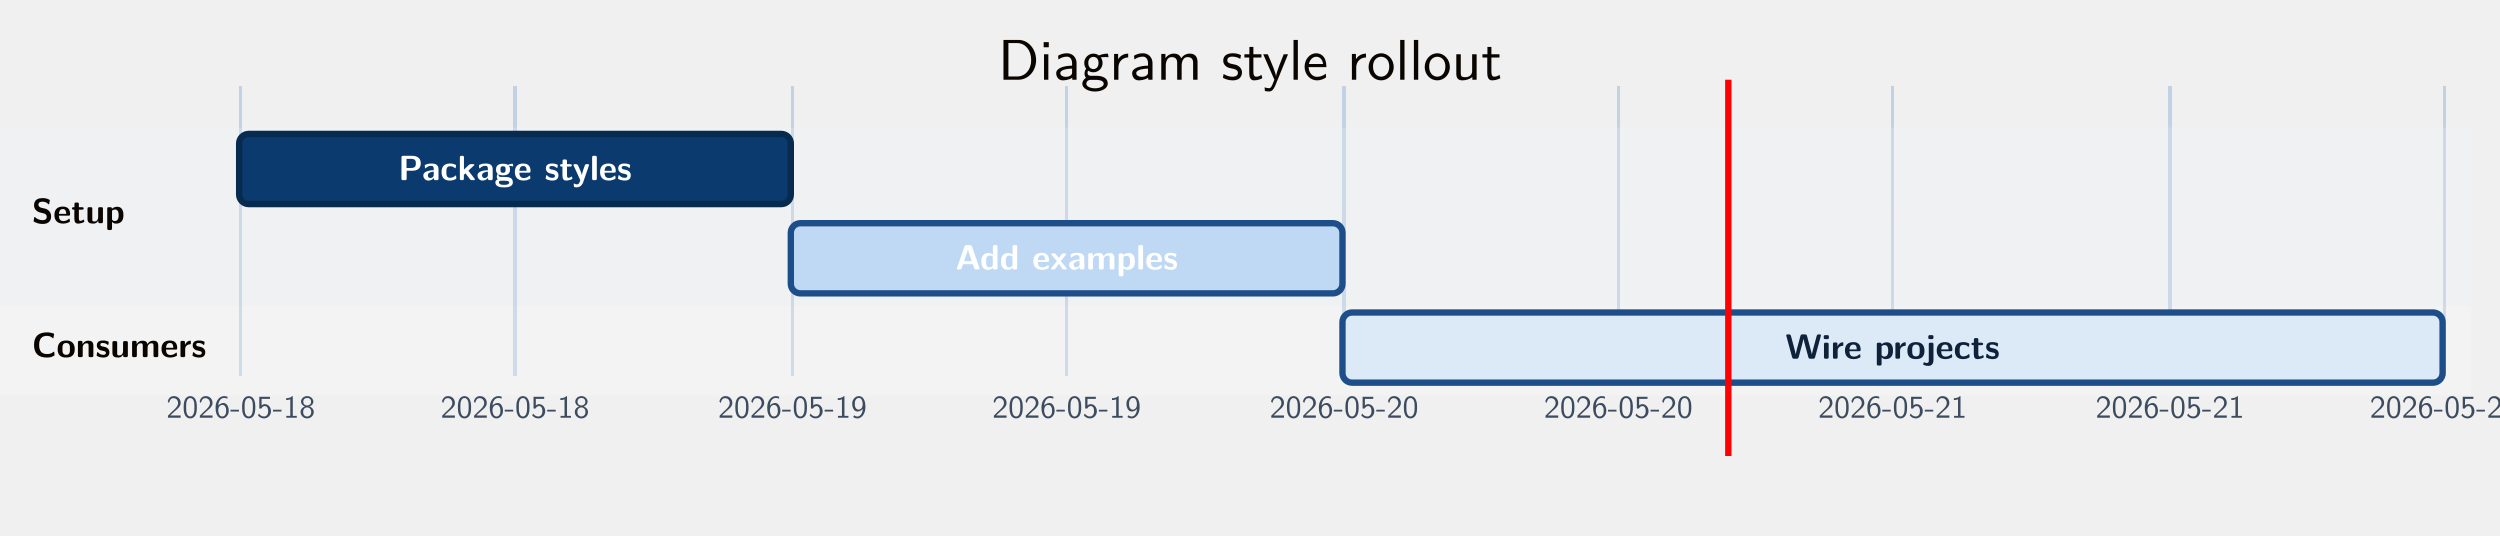
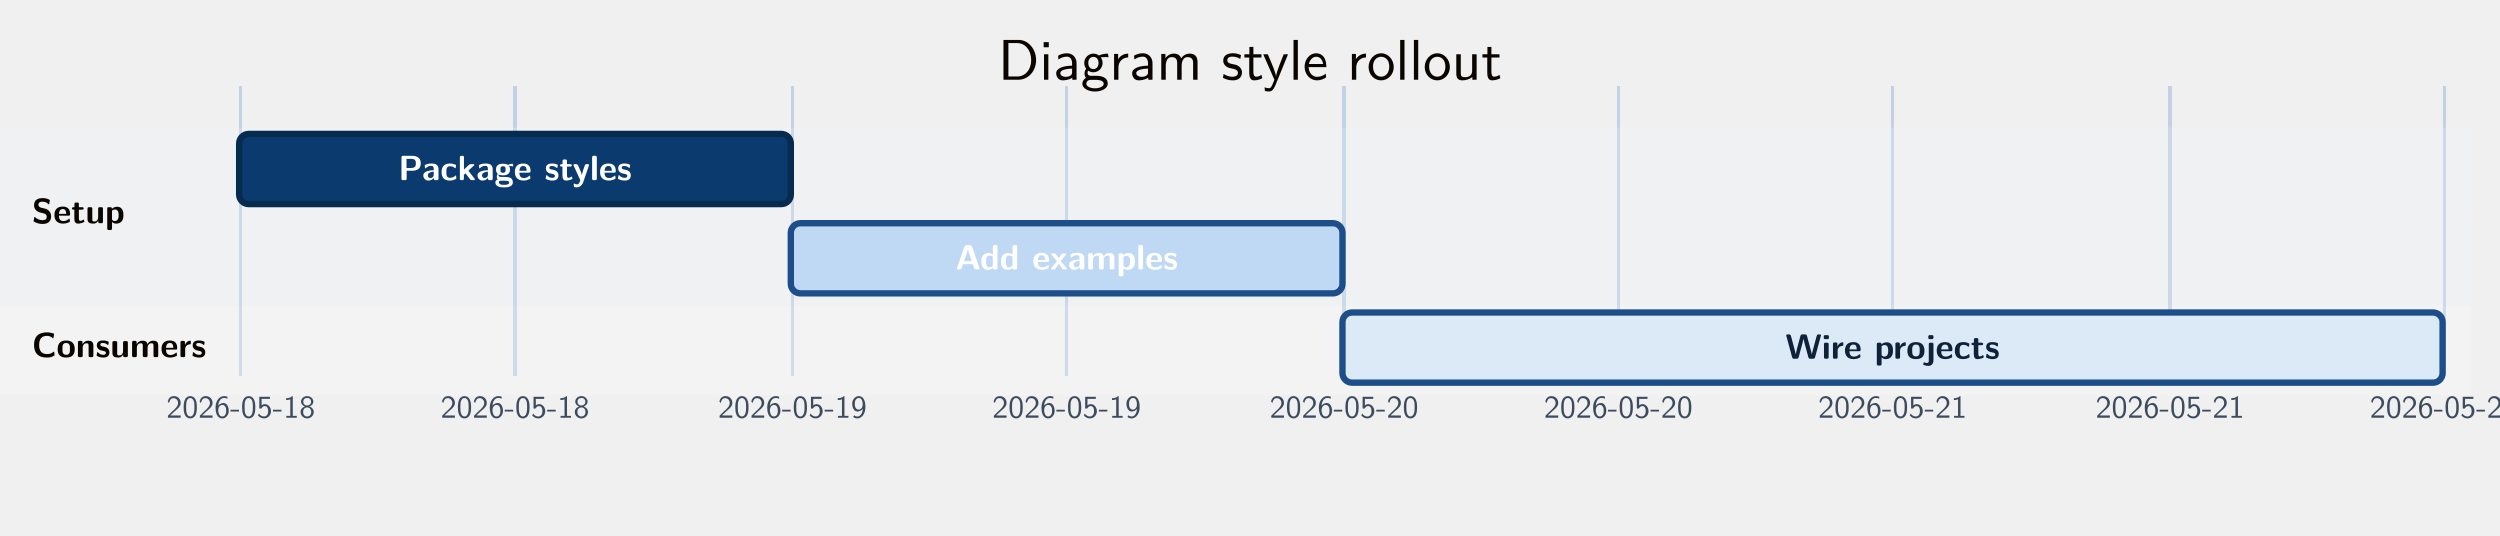
<svg xmlns="http://www.w3.org/2000/svg" id="my-svg" width="100%" viewBox="0 0 784 168" style="max-width: 784px; background-color: white;" role="graphics-document document" aria-roledescription="gantt">
-   <style>#my-svg{font-family:Latin Modern Sans,DejaVu Sans,Arial,sans-serif;font-size:18px;fill:#0F223A;}@keyframes edge-animation-frame{from{stroke-dashoffset:0;}}@keyframes dash{to{stroke-dashoffset:0;}}#my-svg .edge-animation-slow{stroke-dasharray:9,5!important;stroke-dashoffset:900;animation:dash 50s linear infinite;stroke-linecap:round;}#my-svg .edge-animation-fast{stroke-dasharray:9,5!important;stroke-dashoffset:900;animation:dash 20s linear infinite;stroke-linecap:round;}#my-svg .error-icon{fill:#F5FAFF;}#my-svg .error-text{fill:#0a0500;stroke:#0a0500;}#my-svg .edge-thickness-normal{stroke-width:1px;}#my-svg .edge-thickness-thick{stroke-width:3.5px;}#my-svg .edge-pattern-solid{stroke-dasharray:0;}#my-svg .edge-thickness-invisible{stroke-width:0;fill:none;}#my-svg .edge-pattern-dashed{stroke-dasharray:3;}#my-svg .edge-pattern-dotted{stroke-dasharray:2;}#my-svg .marker{fill:#2A5DB0;stroke:#2A5DB0;}#my-svg .marker.cross{stroke:#2A5DB0;}#my-svg svg{font-family:Latin Modern Sans,DejaVu Sans,Arial,sans-serif;font-size:18px;}#my-svg p{margin:0;}#my-svg .mermaid-main-font{font-family:Latin Modern Sans,DejaVu Sans,Arial,sans-serif;}#my-svg .exclude-range{fill:#eeeeee;}#my-svg .section{stroke:none;opacity:0.2;}#my-svg .section0{fill:#F2F7FD;}#my-svg .section2{fill:#EAF3FF;}#my-svg .section1,#my-svg .section3{fill:white;opacity:0.2;}#my-svg .sectionTitle0{fill:#0a0500;}#my-svg .sectionTitle1{fill:#0a0500;}#my-svg .sectionTitle2{fill:#0a0500;}#my-svg .sectionTitle3{fill:#0a0500;}#my-svg .sectionTitle{text-anchor:start;font-family:Latin Modern Sans,DejaVu Sans,Arial,sans-serif;}#my-svg .grid .tick{stroke:#6F9DCE;opacity:0.8;shape-rendering:crispEdges;}#my-svg .grid .tick text{font-family:Latin Modern Sans,DejaVu Sans,Arial,sans-serif;fill:#0F223A;}#my-svg .grid path{stroke-width:0;}#my-svg .today{fill:none;stroke:red;stroke-width:2px;}#my-svg .task{stroke-width:2;}#my-svg .taskText{text-anchor:middle;font-family:Latin Modern Sans,DejaVu Sans,Arial,sans-serif;}#my-svg .taskTextOutsideRight{fill:#FFFFFF;text-anchor:start;font-family:Latin Modern Sans,DejaVu Sans,Arial,sans-serif;}#my-svg .taskTextOutsideLeft{fill:#FFFFFF;text-anchor:end;}#my-svg .task.clickable{cursor:pointer;}#my-svg .taskText.clickable{cursor:pointer;fill:#003163!important;font-weight:bold;}#my-svg .taskTextOutsideLeft.clickable{cursor:pointer;fill:#003163!important;font-weight:bold;}#my-svg .taskTextOutsideRight.clickable{cursor:pointer;fill:#003163!important;font-weight:bold;}#my-svg .taskText0,#my-svg .taskText1,#my-svg .taskText2,#my-svg .taskText3{fill:#0F223A;}#my-svg .task0,#my-svg .task1,#my-svg .task2,#my-svg .task3{fill:#DCEAF8;stroke:#1D4E89;}#my-svg .taskTextOutside0,#my-svg .taskTextOutside2{fill:#0F223A;}#my-svg .taskTextOutside1,#my-svg .taskTextOutside3{fill:#0F223A;}#my-svg .active0,#my-svg .active1,#my-svg .active2,#my-svg .active3{fill:#BFD8F3;stroke:#1D4E89;}#my-svg .activeText0,#my-svg .activeText1,#my-svg .activeText2,#my-svg .activeText3{fill:#FFFFFF!important;}#my-svg .done0,#my-svg .done1,#my-svg .done2,#my-svg .done3{stroke:#072A4F;fill:#0B3A6E;stroke-width:2;}#my-svg .doneText0,#my-svg .doneText1,#my-svg .doneText2,#my-svg .doneText3{fill:#FFFFFF!important;}#my-svg .doneText0.taskTextOutsideLeft,#my-svg .doneText0.taskTextOutsideRight,#my-svg .doneText1.taskTextOutsideLeft,#my-svg .doneText1.taskTextOutsideRight,#my-svg .doneText2.taskTextOutsideLeft,#my-svg .doneText2.taskTextOutsideRight,#my-svg .doneText3.taskTextOutsideLeft,#my-svg .doneText3.taskTextOutsideRight{fill:#0F223A!important;}#my-svg .crit0,#my-svg .crit1,#my-svg .crit2,#my-svg .crit3{stroke:#ff8888;fill:red;stroke-width:2;}#my-svg .activeCrit0,#my-svg .activeCrit1,#my-svg .activeCrit2,#my-svg .activeCrit3{stroke:#ff8888;fill:#BFD8F3;stroke-width:2;}#my-svg .doneCrit0,#my-svg .doneCrit1,#my-svg .doneCrit2,#my-svg .doneCrit3{stroke:#ff8888;fill:#0B3A6E;stroke-width:2;cursor:pointer;shape-rendering:crispEdges;}#my-svg .milestone{transform:rotate(45deg) scale(0.8,0.8);}#my-svg .milestoneText{font-style:italic;}#my-svg .doneCritText0,#my-svg .doneCritText1,#my-svg .doneCritText2,#my-svg .doneCritText3{fill:#FFFFFF!important;}#my-svg .doneCritText0.taskTextOutsideLeft,#my-svg .doneCritText0.taskTextOutsideRight,#my-svg .doneCritText1.taskTextOutsideLeft,#my-svg .doneCritText1.taskTextOutsideRight,#my-svg .doneCritText2.taskTextOutsideLeft,#my-svg .doneCritText2.taskTextOutsideRight,#my-svg .doneCritText3.taskTextOutsideLeft,#my-svg .doneCritText3.taskTextOutsideRight{fill:#0F223A!important;}#my-svg .vert{stroke:navy;}#my-svg .vertText{font-size:15px;text-anchor:middle;fill:navy!important;}#my-svg .activeCritText0,#my-svg .activeCritText1,#my-svg .activeCritText2,#my-svg .activeCritText3{fill:#FFFFFF!important;}#my-svg .titleText{text-anchor:middle;font-size:18px;fill:#0a0500;font-family:Latin Modern Sans,DejaVu Sans,Arial,sans-serif;}#my-svg .node .neo-node{stroke:#2A5DB0;}#my-svg [data-look="neo"].node rect,#my-svg [data-look="neo"].cluster rect,#my-svg [data-look="neo"].node polygon{stroke:url(#my-svg-gradient);filter:drop-shadow( 1px 2px 2px rgba(185,185,185,1));}#my-svg [data-look="neo"].node path{stroke:url(#my-svg-gradient);stroke-width:1px;}#my-svg [data-look="neo"].node .outer-path{filter:drop-shadow( 1px 2px 2px rgba(185,185,185,1));}#my-svg [data-look="neo"].node .neo-line path{stroke:#2A5DB0;filter:none;}#my-svg [data-look="neo"].node circle{stroke:url(#my-svg-gradient);filter:drop-shadow( 1px 2px 2px rgba(185,185,185,1));}#my-svg [data-look="neo"].node circle .state-start{fill:#000000;}#my-svg [data-look="neo"].icon-shape .icon{fill:url(#my-svg-gradient);filter:drop-shadow( 1px 2px 2px rgba(185,185,185,1));}#my-svg [data-look="neo"].icon-shape .icon-neo path{stroke:url(#my-svg-gradient);filter:drop-shadow( 1px 2px 2px rgba(185,185,185,1));}#my-svg .sectionTitle{font-weight:700!important;}#my-svg .grid .tick line{stroke:rgb(183, 203, 226)!important;}#my-svg .taskText{font-weight:600!important;}#my-svg :root{--mermaid-font-family:"trebuchet ms",verdana,arial,sans-serif;}</style>
+   <style>#my-svg{font-family:Latin Modern Sans,DejaVu Sans,Arial,sans-serif;font-size:18px;fill:#0F223A;}@keyframes edge-animation-frame{from{stroke-dashoffset:0;}}@keyframes dash{to{stroke-dashoffset:0;}}#my-svg .edge-animation-slow{stroke-dasharray:9,5!important;stroke-dashoffset:900;animation:dash 50s linear infinite;stroke-linecap:round;}#my-svg .edge-animation-fast{stroke-dasharray:9,5!important;stroke-dashoffset:900;animation:dash 20s linear infinite;stroke-linecap:round;}#my-svg .error-icon{fill:#F5FAFF;}#my-svg .error-text{fill:#0a0500;stroke:#0a0500;}#my-svg .edge-thickness-normal{stroke-width:1px;}#my-svg .edge-thickness-thick{stroke-width:3.5px;}#my-svg .edge-pattern-solid{stroke-dasharray:0;}#my-svg .edge-thickness-invisible{stroke-width:0;fill:none;}#my-svg .edge-pattern-dashed{stroke-dasharray:3;}#my-svg .edge-pattern-dotted{stroke-dasharray:2;}#my-svg .marker{fill:#2A5DB0;stroke:#2A5DB0;}#my-svg .marker.cross{stroke:#2A5DB0;}#my-svg svg{font-family:Latin Modern Sans,DejaVu Sans,Arial,sans-serif;font-size:18px;}#my-svg p{margin:0;}#my-svg .mermaid-main-font{font-family:Latin Modern Sans,DejaVu Sans,Arial,sans-serif;}#my-svg .exclude-range{fill:#eeeeee;}#my-svg .section{stroke:none;opacity:0.2;}#my-svg .section0{fill:#F2F7FD;}#my-svg .section2{fill:#EAF3FF;}#my-svg .section1,#my-svg .section3{fill:white;opacity:0.2;}#my-svg .sectionTitle0{fill:#0a0500;}#my-svg .sectionTitle1{fill:#0a0500;}#my-svg .sectionTitle2{fill:#0a0500;}#my-svg .sectionTitle3{fill:#0a0500;}#my-svg .sectionTitle{text-anchor:start;font-family:Latin Modern Sans,DejaVu Sans,Arial,sans-serif;}#my-svg .grid .tick{stroke:#6F9DCE;opacity:0.8;shape-rendering:crispEdges;}#my-svg .grid .tick text{font-family:Latin Modern Sans,DejaVu Sans,Arial,sans-serif;fill:#0F223A;}#my-svg .grid path{stroke-width:0;}#my-svg .today{fill:none;stroke:red;stroke-width:2px;}#my-svg .task{stroke-width:2;}#my-svg .taskText{text-anchor:middle;font-family:Latin Modern Sans,DejaVu Sans,Arial,sans-serif;}#my-svg .taskTextOutsideRight{fill:#FFFFFF;text-anchor:start;font-family:Latin Modern Sans,DejaVu Sans,Arial,sans-serif;}#my-svg .taskTextOutsideLeft{fill:#FFFFFF;text-anchor:end;}#my-svg .task.clickable{cursor:pointer;}#my-svg .taskText.clickable{cursor:pointer;fill:#003163!important;font-weight:bold;}#my-svg .taskTextOutsideLeft.clickable{cursor:pointer;fill:#003163!important;font-weight:bold;}#my-svg .taskTextOutsideRight.clickable{cursor:pointer;fill:#003163!important;font-weight:bold;}#my-svg .taskText0,#my-svg .taskText1,#my-svg .taskText2,#my-svg .taskText3{fill:#0F223A;}#my-svg .task0,#my-svg .task1,#my-svg .task2,#my-svg .task3{fill:#DCEAF8;stroke:#1D4E89;}#my-svg .taskTextOutside0,#my-svg .taskTextOutside2{fill:#0F223A;}#my-svg .taskTextOutside1,#my-svg .taskTextOutside3{fill:#0F223A;}#my-svg .active0,#my-svg .active1,#my-svg .active2,#my-svg .active3{fill:#BFD8F3;stroke:#1D4E89;}#my-svg .activeText0,#my-svg .activeText1,#my-svg .activeText2,#my-svg .activeText3{fill:#FFFFFF!important;}#my-svg .done0,#my-svg .done1,#my-svg .done2,#my-svg .done3{stroke:#072A4F;fill:#0B3A6E;stroke-width:2;}#my-svg .doneText0,#my-svg .doneText1,#my-svg .doneText2,#my-svg .doneText3{fill:#FFFFFF!important;}#my-svg .doneText0.taskTextOutsideLeft,#my-svg .doneText0.taskTextOutsideRight,#my-svg .doneText1.taskTextOutsideLeft,#my-svg .doneText1.taskTextOutsideRight,#my-svg .doneText2.taskTextOutsideLeft,#my-svg .doneText2.taskTextOutsideRight,#my-svg .doneText3.taskTextOutsideLeft,#my-svg .doneText3.taskTextOutsideRight{fill:#0F223A!important;}#my-svg .crit0,#my-svg .crit1,#my-svg .crit2,#my-svg .crit3{stroke:#ff8888;fill:red;stroke-width:2;}#my-svg .activeCrit0,#my-svg .activeCrit1,#my-svg .activeCrit2,#my-svg .activeCrit3{stroke:#ff8888;fill:#BFD8F3;stroke-width:2;}#my-svg .doneCrit0,#my-svg .doneCrit1,#my-svg .doneCrit2,#my-svg .doneCrit3{stroke:#ff8888;fill:#0B3A6E;stroke-width:2;cursor:pointer;shape-rendering:crispEdges;}#my-svg .milestone{transform:rotate(45deg) scale(0.8,0.8);}#my-svg .milestoneText{font-style:italic;}#my-svg .doneCritText0,#my-svg .doneCritText1,#my-svg .doneCritText2,#my-svg .doneCritText3{fill:#FFFFFF!important;}#my-svg .doneCritText0.taskTextOutsideLeft,#my-svg .doneCritText0.taskTextOutsideRight,#my-svg .doneCritText1.taskTextOutsideLeft,#my-svg .doneCritText1.taskTextOutsideRight,#my-svg .doneCritText2.taskTextOutsideLeft,#my-svg .doneCritText2.taskTextOutsideRight,#my-svg .doneCritText3.taskTextOutsideLeft,#my-svg .doneCritText3.taskTextOutsideRight{fill:#0F223A!important;}#my-svg .vert{stroke:navy;}#my-svg .vertText{font-size:15px;text-anchor:middle;fill:navy!important;}#my-svg .activeCritText0,#my-svg .activeCritText1,#my-svg .activeCritText2,#my-svg .activeCritText3{fill:#FFFFFF!important;}#my-svg .titleText{text-anchor:middle;font-size:18px;fill:#0a0500;font-family:Latin Modern Sans,DejaVu Sans,Arial,sans-serif;}#my-svg .node .neo-node{stroke:#2A5DB0;}#my-svg [data-look="neo"].node rect,#my-svg [data-look="neo"].cluster rect,#my-svg [data-look="neo"].node polygon{stroke:url(#my-svg-gradient);filter:drop-shadow( 1px 2px 2px rgba(185,185,185,1));}#my-svg [data-look="neo"].swimlane.cluster rect{filter:none;}#my-svg [data-look="neo"].node path{stroke:url(#my-svg-gradient);stroke-width:1px;}#my-svg [data-look="neo"].node .outer-path{filter:drop-shadow( 1px 2px 2px rgba(185,185,185,1));}#my-svg [data-look="neo"].node .neo-line path{stroke:#2A5DB0;filter:none;}#my-svg [data-look="neo"].node circle{stroke:url(#my-svg-gradient);filter:drop-shadow( 1px 2px 2px rgba(185,185,185,1));}#my-svg [data-look="neo"].node circle .state-start{fill:#000000;}#my-svg [data-look="neo"].icon-shape .icon{fill:url(#my-svg-gradient);filter:drop-shadow( 1px 2px 2px rgba(185,185,185,1));}#my-svg [data-look="neo"].icon-shape .icon-neo path{stroke:url(#my-svg-gradient);filter:drop-shadow( 1px 2px 2px rgba(185,185,185,1));}#my-svg .sectionTitle{font-weight:700!important;}#my-svg .grid .tick line{stroke:rgb(183, 203, 226)!important;}#my-svg .taskText{font-weight:600!important;}#my-svg :root{--mermaid-font-family:"trebuchet ms",verdana,arial,sans-serif;}</style>
  <g />
  <g class="grid" transform="translate(75, 118)" fill="none" font-size="10" font-family="sans-serif" text-anchor="middle">
    <path class="domain" stroke="currentColor" d="M0.5,-91V0.5H691.5V-91" />
    <g class="tick" opacity="1" transform="translate(0.5,0)">
      <line stroke="currentColor" y2="-91" />
      <text fill="#000" y="3" dy="1em" stroke="none" font-size="10" style="text-anchor: middle;">2026-05-18</text>
    </g>
    <g class="tick" opacity="1" transform="translate(86.5,0)">
      <line stroke="currentColor" y2="-91" />
      <text fill="#000" y="3" dy="1em" stroke="none" font-size="10" style="text-anchor: middle;">2026-05-18</text>
    </g>
    <g class="tick" opacity="1" transform="translate(173.5,0)">
      <line stroke="currentColor" y2="-91" />
      <text fill="#000" y="3" dy="1em" stroke="none" font-size="10" style="text-anchor: middle;">2026-05-19</text>
    </g>
    <g class="tick" opacity="1" transform="translate(259.5,0)">
      <line stroke="currentColor" y2="-91" />
      <text fill="#000" y="3" dy="1em" stroke="none" font-size="10" style="text-anchor: middle;">2026-05-19</text>
    </g>
    <g class="tick" opacity="1" transform="translate(346.5,0)">
      <line stroke="currentColor" y2="-91" />
      <text fill="#000" y="3" dy="1em" stroke="none" font-size="10" style="text-anchor: middle;">2026-05-20</text>
    </g>
    <g class="tick" opacity="1" transform="translate(432.5,0)">
      <line stroke="currentColor" y2="-91" />
      <text fill="#000" y="3" dy="1em" stroke="none" font-size="10" style="text-anchor: middle;">2026-05-20</text>
    </g>
    <g class="tick" opacity="1" transform="translate(518.5,0)">
      <line stroke="currentColor" y2="-91" />
      <text fill="#000" y="3" dy="1em" stroke="none" font-size="10" style="text-anchor: middle;">2026-05-21</text>
    </g>
    <g class="tick" opacity="1" transform="translate(605.5,0)">
      <line stroke="currentColor" y2="-91" />
      <text fill="#000" y="3" dy="1em" stroke="none" font-size="10" style="text-anchor: middle;">2026-05-21</text>
    </g>
    <g class="tick" opacity="1" transform="translate(691.5,0)">
      <line stroke="currentColor" y2="-91" />
      <text fill="#000" y="3" dy="1em" stroke="none" font-size="10" style="text-anchor: middle;">2026-05-22</text>
    </g>
  </g>
  <g>
    <rect x="0" y="40" width="775" height="28" class="section section0" />
    <rect x="0" y="68" width="775" height="28" class="section section0" />
    <rect x="0" y="96" width="775" height="28" class="section section1" />
  </g>
  <g>
    <rect id="my-svg-a1" rx="3" ry="3" x="75" y="42" width="173" height="22" transform-origin="161.5px 53px" class="task done0" />
    <rect id="my-svg-a2" rx="3" ry="3" x="248" y="70" width="173" height="22" transform-origin="334.5px 81px" class="task active0" />
    <rect id="my-svg-a3" rx="3" ry="3" x="421" y="98" width="345" height="22" transform-origin="593.5px 109px" class="task task1" />
    <text id="my-svg-a1-text" font-size="11" x="161.5" y="56.5" class="taskText taskText0  doneText0 width-81.46923828125">Package styles </text>
    <text id="my-svg-a2-text" font-size="11" x="334.5" y="84.5" class="taskText taskText0 activeText0 width-78.13916015625">Add examples   </text>
    <text id="my-svg-a3-text" font-size="11" x="593.5" y="112.5" class="taskText taskText1  width-72.41357421875">Wire projects  </text>
  </g>
  <g>
    <text dy="0em" x="10" y="70" font-size="11" class="sectionTitle sectionTitle0">
      <tspan alignment-baseline="central" x="10">Setup</tspan>
    </text>
    <text dy="0em" x="10" y="112" font-size="11" class="sectionTitle sectionTitle1">
      <tspan alignment-baseline="central" x="10">Consumers</tspan>
    </text>
  </g>
  <g class="today">
-     <line x1="542" x2="542" y1="25" y2="143" class="today" />
+     <line x1="17330" x2="17330" y1="25" y2="143" class="today" />
  </g>
  <text x="392" y="25" class="titleText">Diagram style rollout</text>
</svg>
